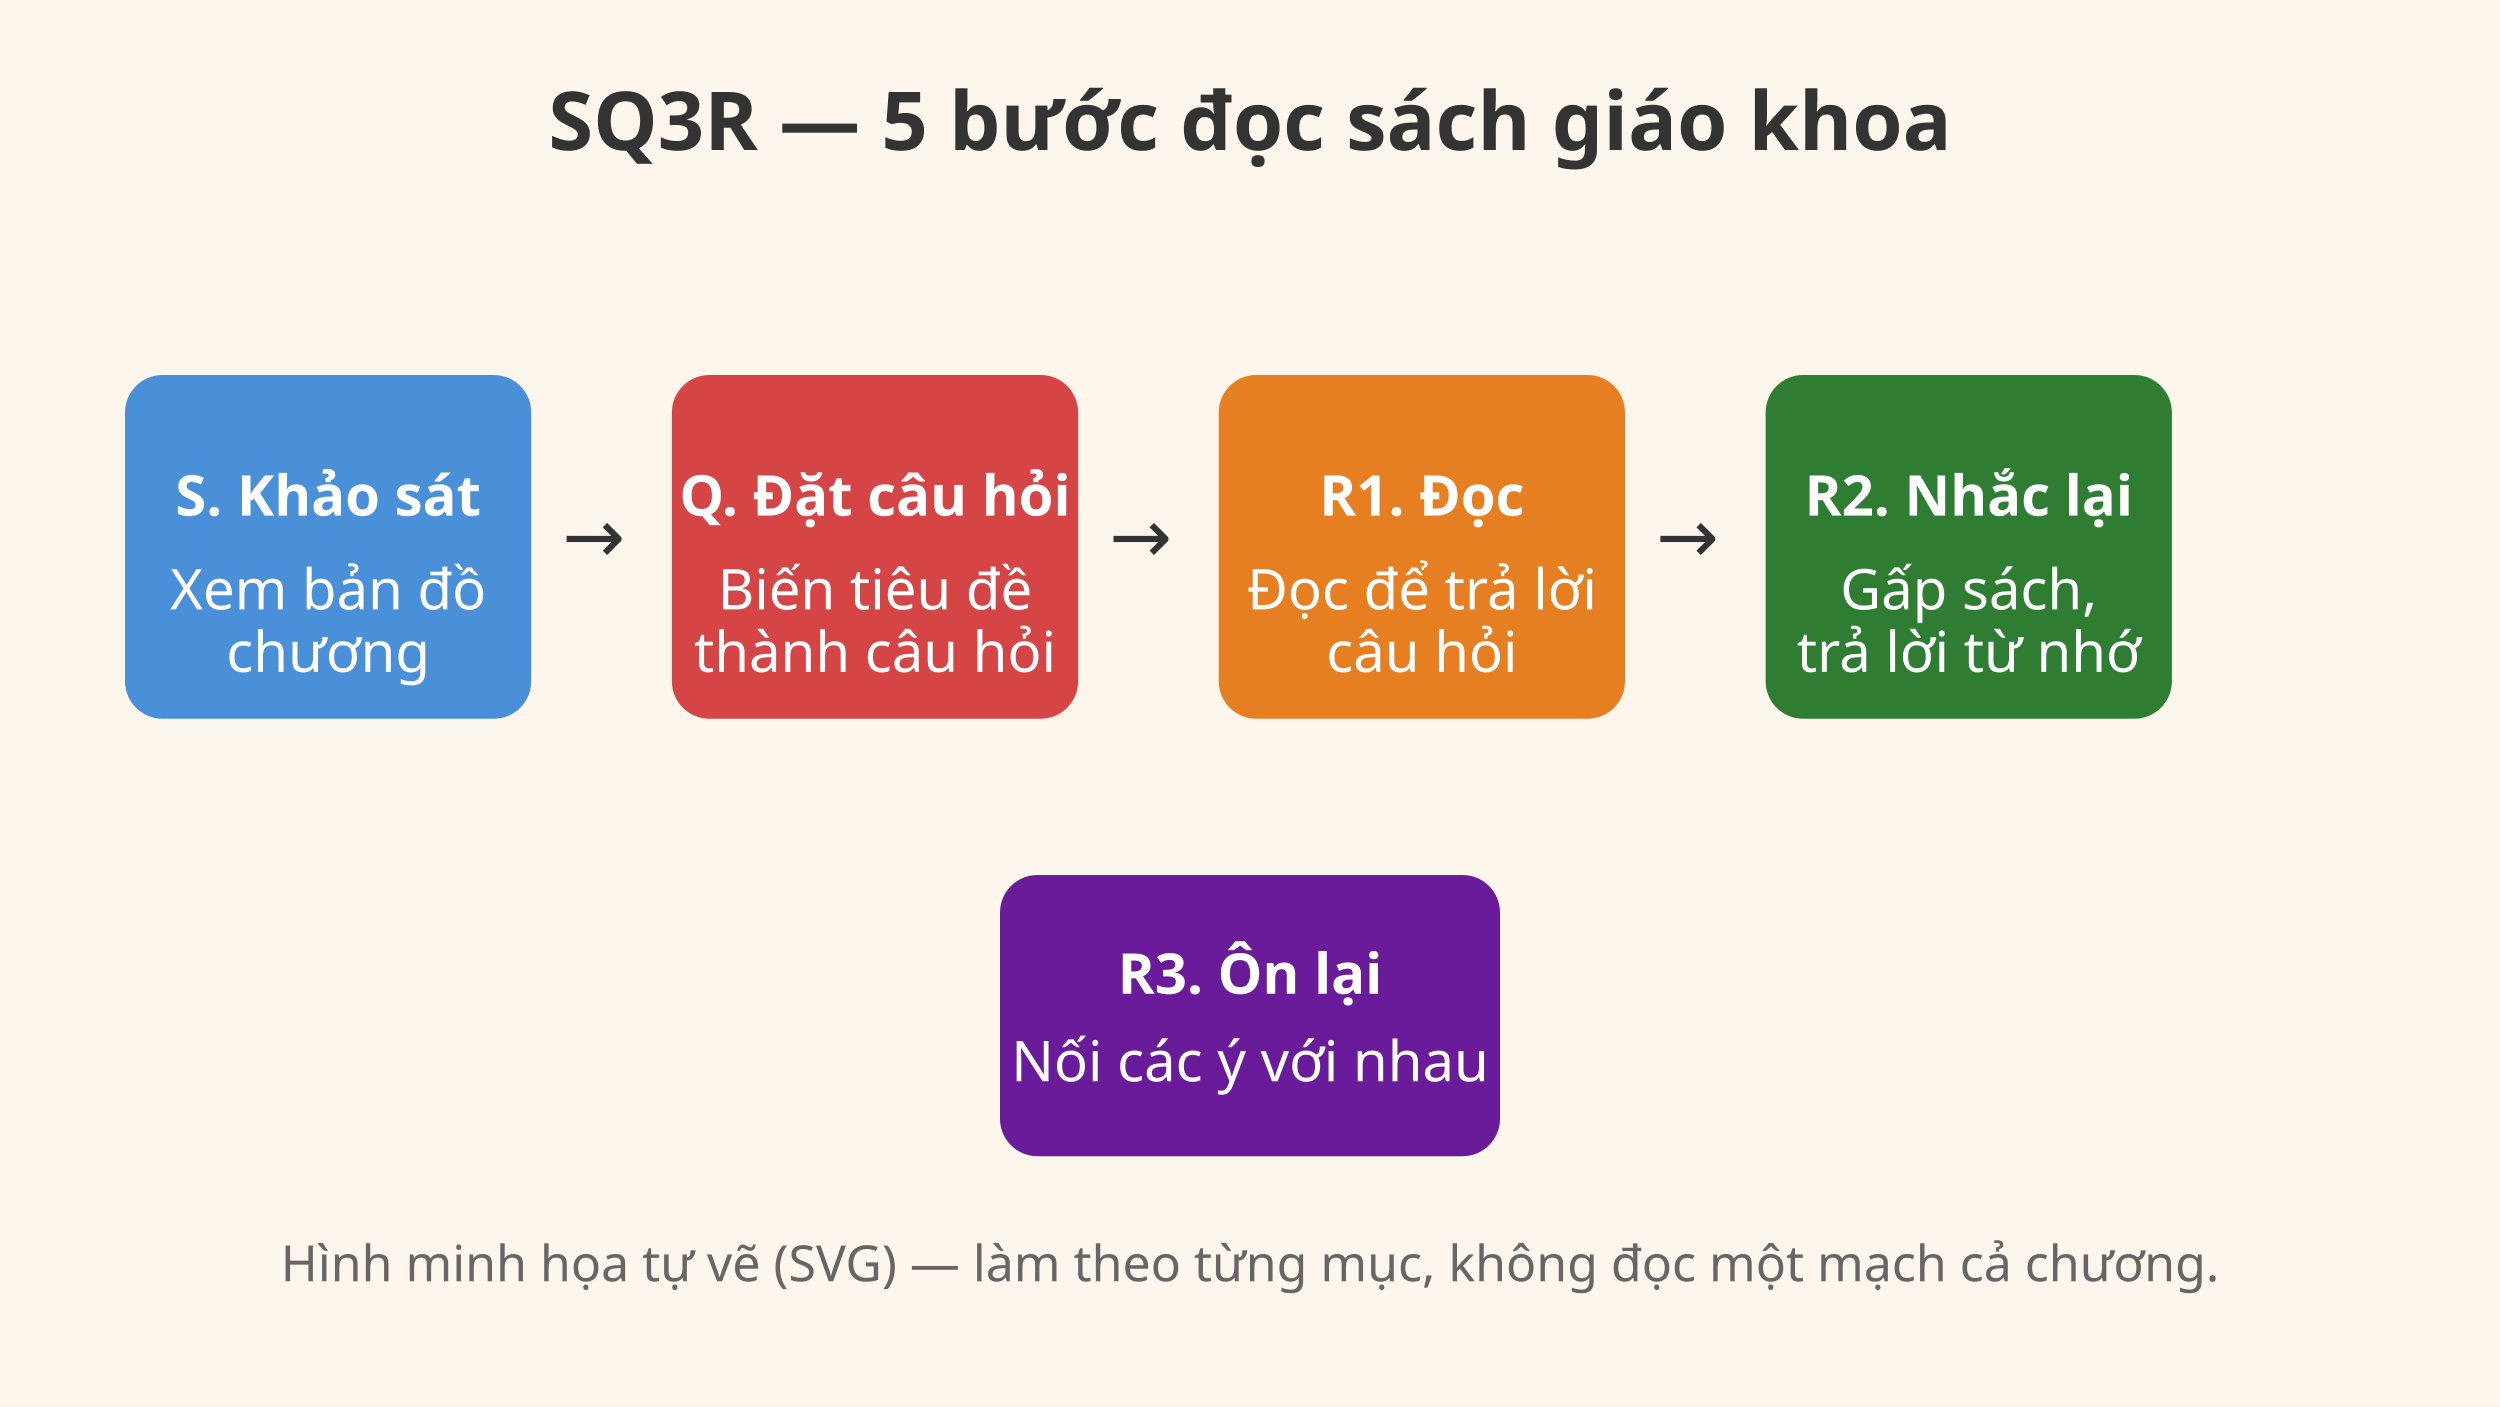
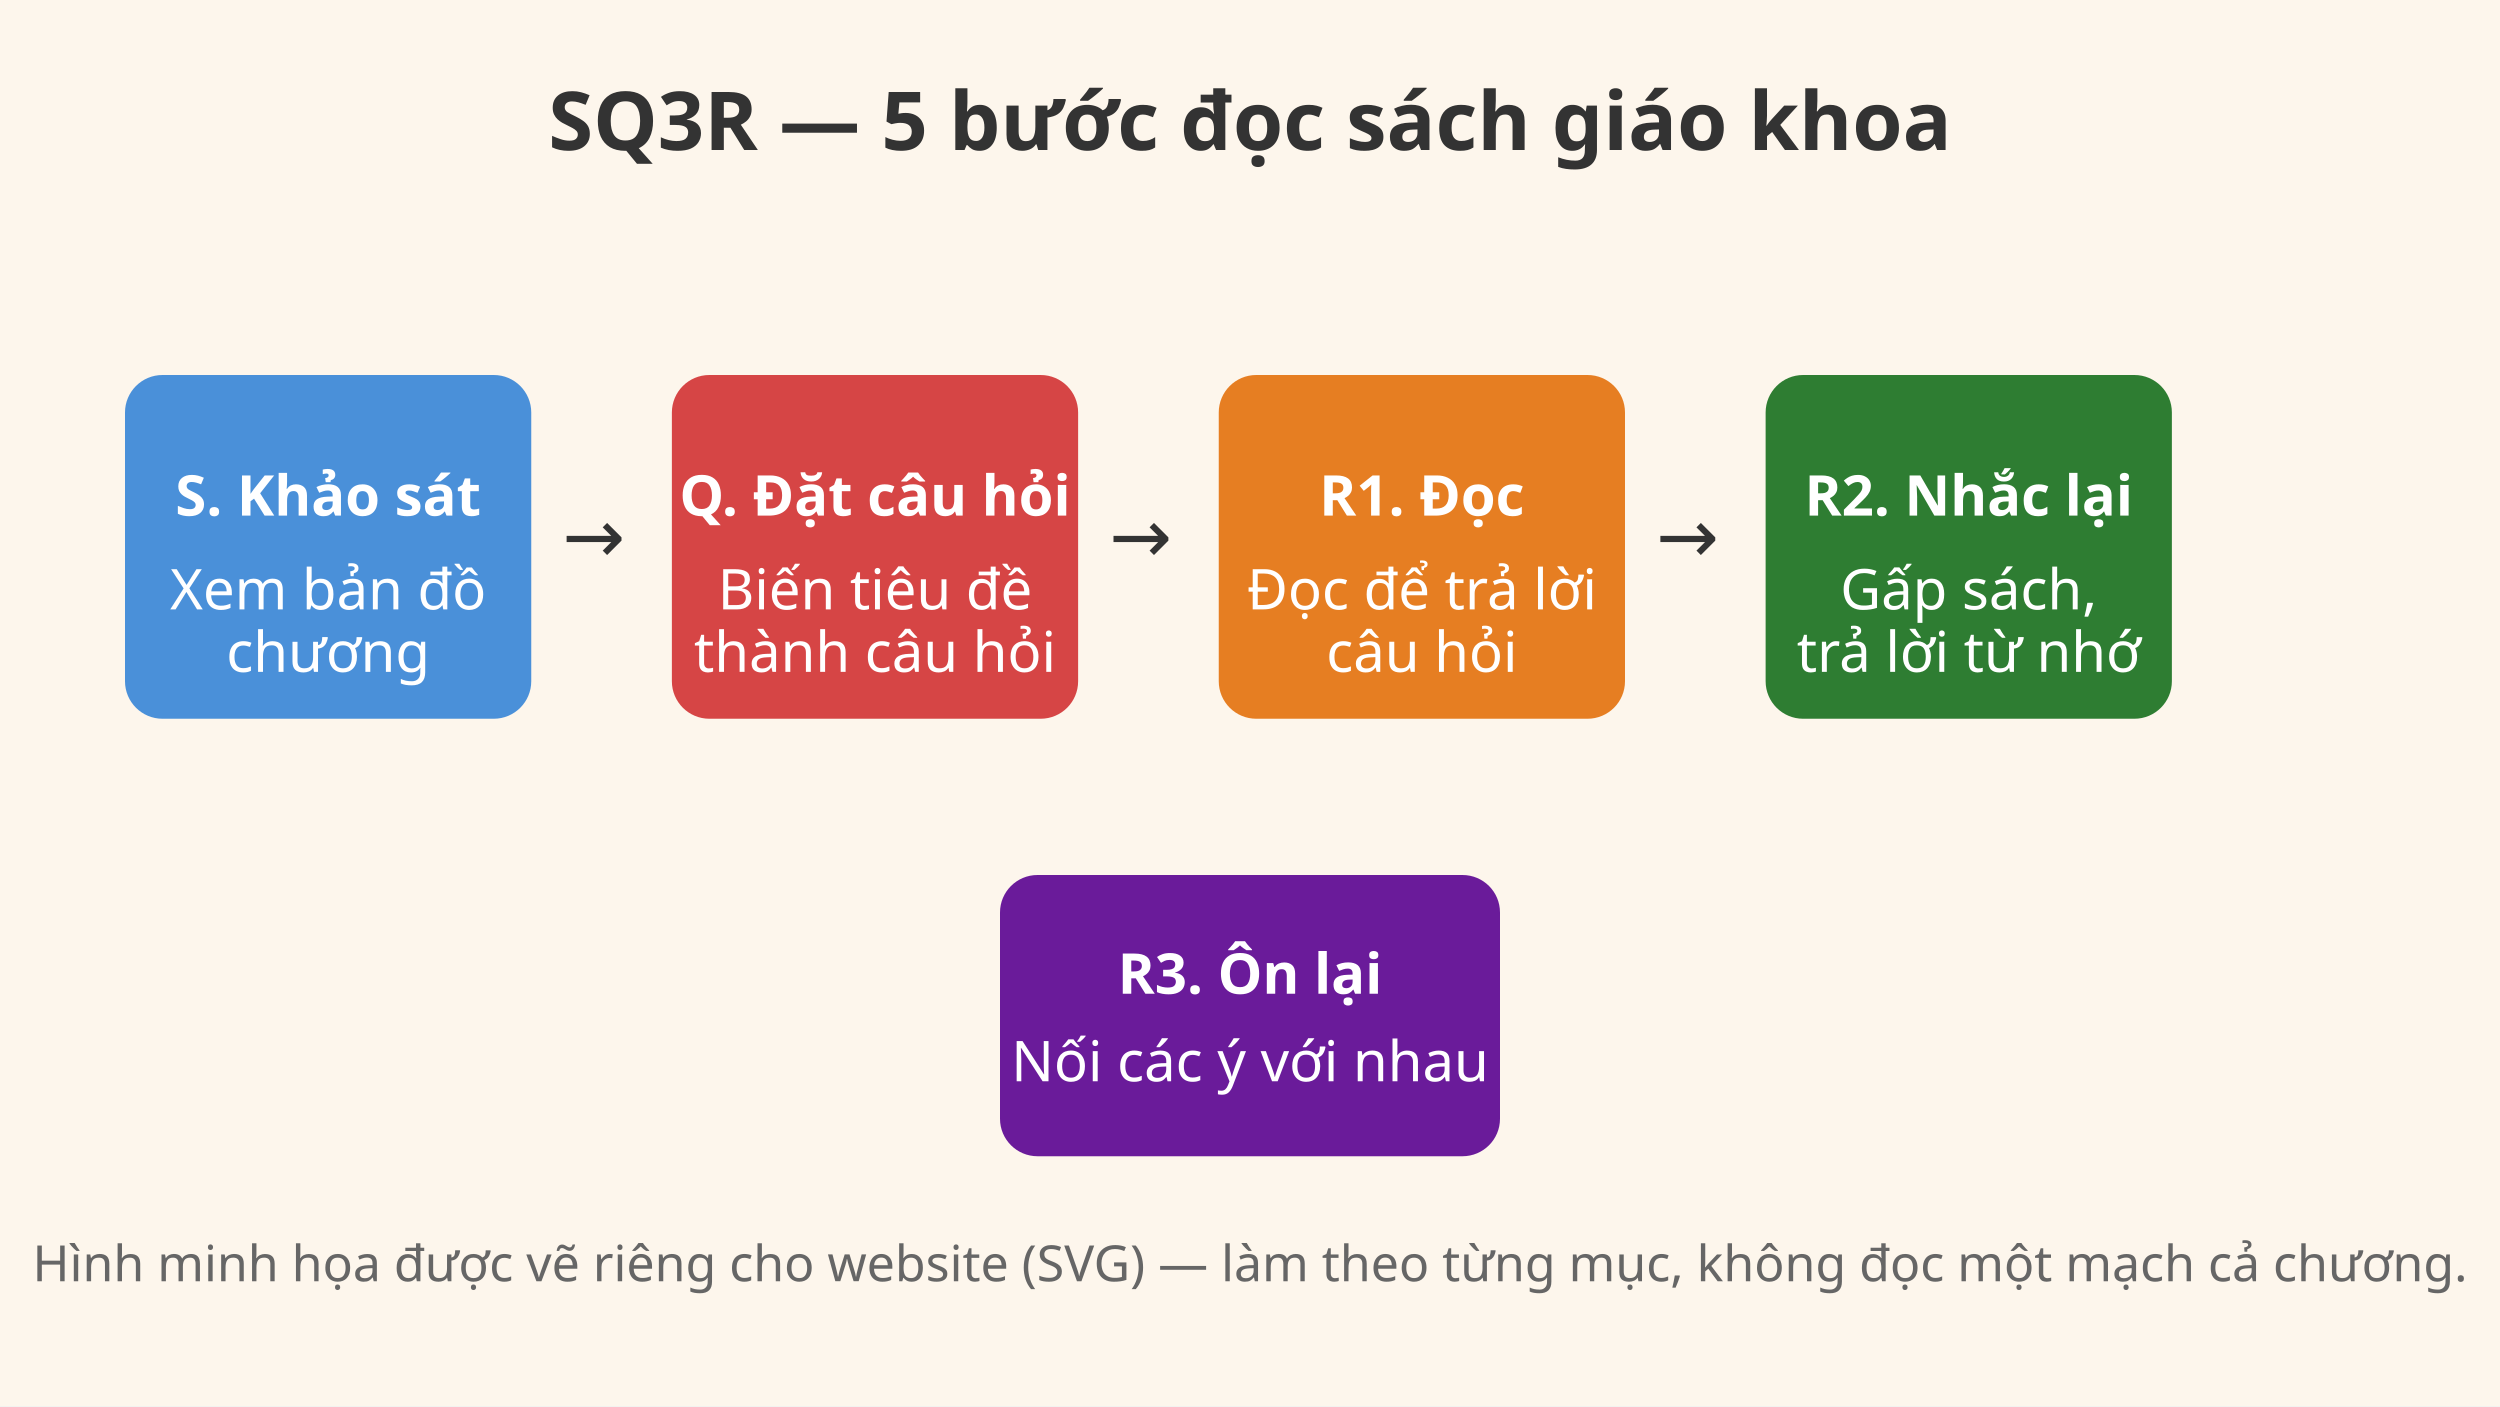
<svg xmlns="http://www.w3.org/2000/svg" width="800" height="450" viewBox="0 0 800 450" role="img" aria-label="Sơ đồ năm bước SQ3R: khảo sát, đặt câu hỏi, đọc, nhắc lại, ôn lại">
  <rect width="800" height="450" fill="#fdf6ec" />
  <text x="400" y="48" font-family="sans-serif" font-size="26" font-weight="bold" text-anchor="middle" fill="#333333">SQ3R — 5 bước đọc sách giáo khoa</text>
  <g font-family="sans-serif" font-size="18" text-anchor="middle">
    <rect x="40" y="120" width="130" height="110" rx="12" fill="#4a90d9" />
    <text x="105" y="165" fill="#ffffff" font-weight="bold">S. Khảo sát</text>
    <text x="105" y="195" fill="#ffffff">Xem bản đồ</text>
    <text x="105" y="215" fill="#ffffff">chương</text>
    <text x="190" y="180" font-size="24" fill="#333333">→</text>
    <rect x="215" y="120" width="130" height="110" rx="12" fill="#d64545" />
    <text x="280" y="165" fill="#ffffff" font-weight="bold">Q. Đặt câu hỏi</text>
    <text x="280" y="195" fill="#ffffff">Biến tiêu đề</text>
    <text x="280" y="215" fill="#ffffff">thành câu hỏi</text>
    <text x="365" y="180" font-size="24" fill="#333333">→</text>
    <rect x="390" y="120" width="130" height="110" rx="12" fill="#e67e22" />
    <text x="455" y="165" fill="#ffffff" font-weight="bold">R1. Đọc</text>
    <text x="455" y="195" fill="#ffffff">Đọc để trả lời</text>
    <text x="455" y="215" fill="#ffffff">câu hỏi</text>
    <text x="540" y="180" font-size="24" fill="#333333">→</text>
    <rect x="565" y="120" width="130" height="110" rx="12" fill="#2e7d32" />
    <text x="630" y="165" fill="#ffffff" font-weight="bold">R2. Nhắc lại</text>
    <text x="630" y="195" fill="#ffffff">Gấp sách,</text>
    <text x="630" y="215" fill="#ffffff">trả lời từ nhớ</text>
  </g>
  <g font-family="sans-serif" font-size="18" text-anchor="middle">
    <rect x="320" y="280" width="160" height="90" rx="12" fill="#6a1b9a" />
    <text x="400" y="318" fill="#ffffff" font-weight="bold">R3. Ôn lại</text>
    <text x="400" y="346" fill="#ffffff">Nối các ý với nhau</text>
  </g>
-   <text x="400" y="410" font-family="sans-serif" font-size="16" text-anchor="middle" fill="#666666">Hình minh họa tự vẽ (SVG) — làm theo từng mục, không đọc một mạch cả chương.</text>
+   <text x="400" y="410" font-family="sans-serif" font-size="16" text-anchor="middle" fill="#666666">Hình minh họa được vẽ riêng cho website (SVG) — làm theo từng mục, không đọc một mạch cả chương.</text>
</svg>
